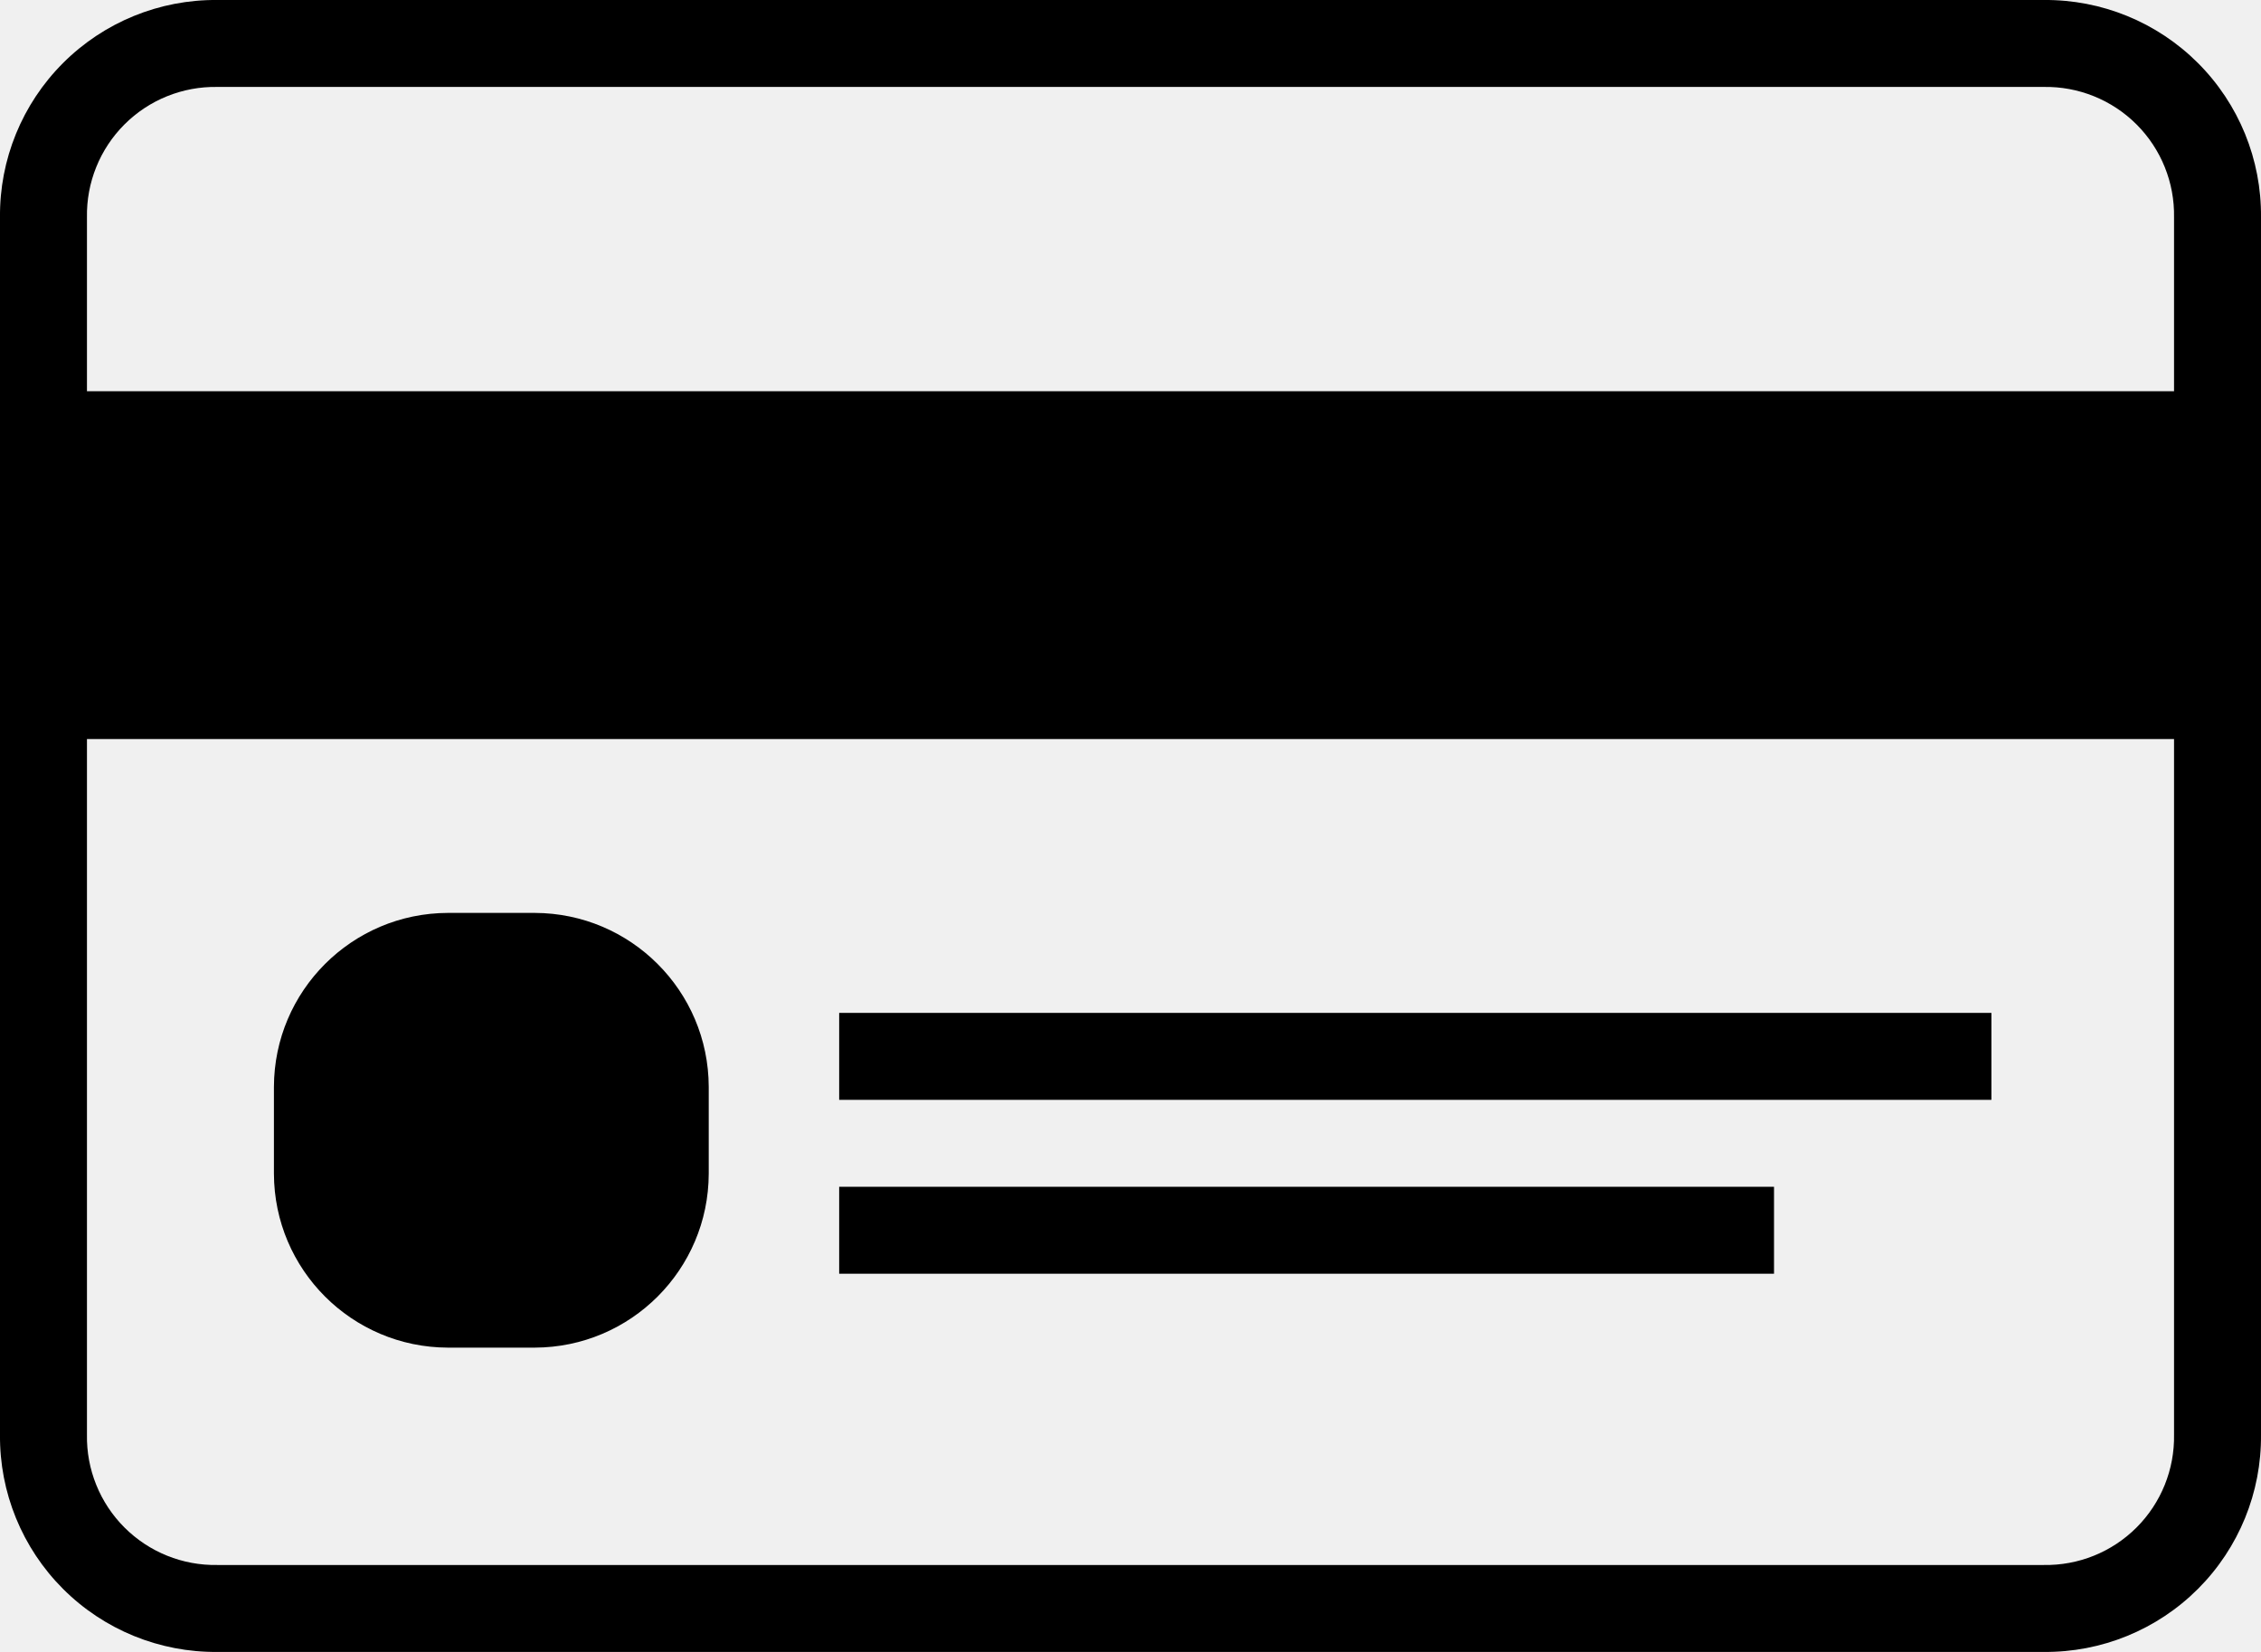
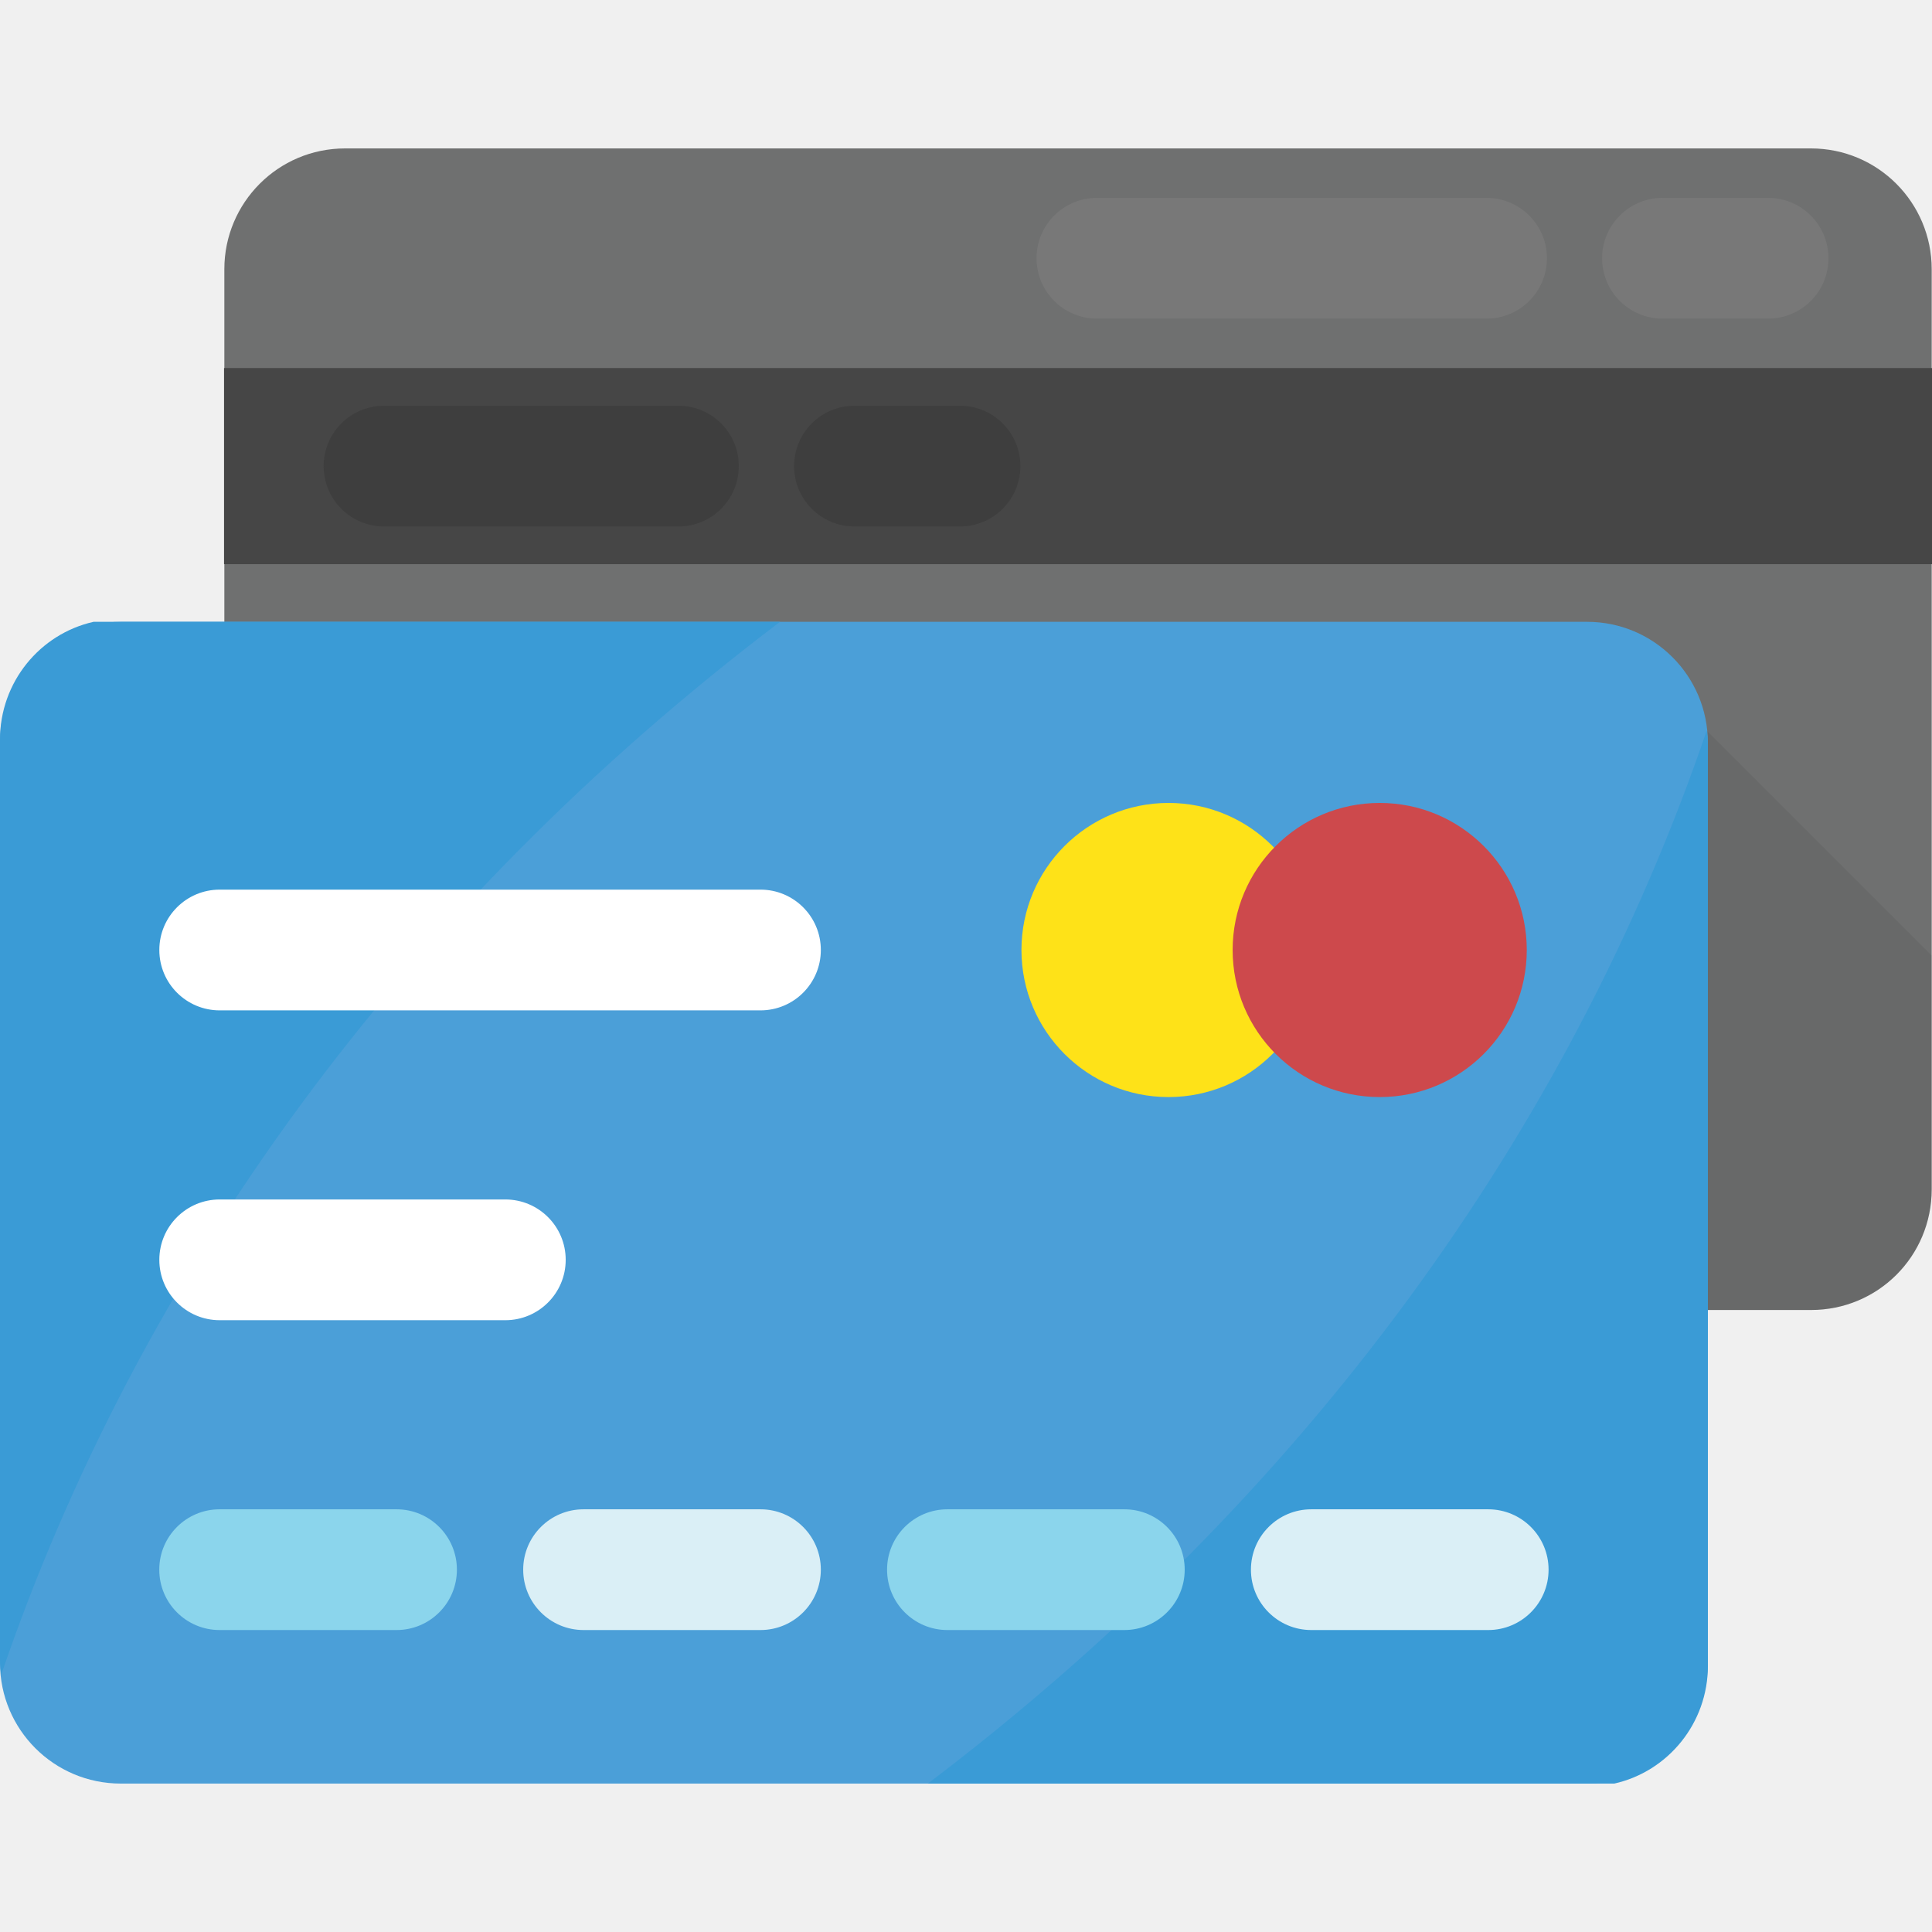
- <svg xmlns="http://www.w3.org/2000/svg" width="52" height="38" viewBox="0 0 52 38">
-   <g id="card" transform="translate(-4 -11)">
-     <g id="Group_12" data-name="Group 12">
-       <g id="Group_11" data-name="Group 11">
-         <path id="Path_8" data-name="Path 8" d="M9,49H51a4.951,4.951,0,0,0,5-5V16a4.951,4.951,0,0,0-5-5H9a4.951,4.951,0,0,0-5,5V44A4.951,4.951,0,0,0,9,49Zm42-2H9a2.946,2.946,0,0,1-3-3V28H54V44A2.946,2.946,0,0,1,51,47ZM9,13H51a2.946,2.946,0,0,1,3,3v4H6V16A2.946,2.946,0,0,1,9,13Z" />
-         <path id="Path_9" data-name="Path 9" d="M16.3,32h-2a4.012,4.012,0,0,0-4,4v2a4.012,4.012,0,0,0,4,4h2a4.012,4.012,0,0,0,4-4V36A4.012,4.012,0,0,0,16.3,32Z" />
-         <rect id="Rectangle_26" data-name="Rectangle 26" width="26.5" height="2" transform="translate(23.3 34.3)" />
-         <rect id="Rectangle_27" data-name="Rectangle 27" width="21.5" height="2" transform="translate(23.3 38.3)" />
-       </g>
-     </g>
+ <svg xmlns="http://www.w3.org/2000/svg" version="1.1" id="Capa_1" x="0px" y="0px" viewBox="0 0 512.016 512.016" style="enable-background:new 0 0 512.016 512.016;" xml:space="preserve">
+   <path style="fill:#6F7070;" d="M511.936,71.336v243.84c0,17.76-14.24,32-32,32H91.456c-17.76,0-32-14.24-32-32V71.336  c0-17.6,14.24-32,32-32h388.48C497.696,39.336,511.936,53.736,511.936,71.336z" />
+   <rect x="59.376" y="97.544" style="fill:#464646;" width="452.64" height="51.968" />
+   <g>
+     <path style="fill:#787878;" d="M393.968,52.44H290.704c-8.832,0-16,7.152-16,16s7.168,16,16,16h103.264c8.832,0,16-7.152,16-16   C409.968,59.608,402.8,52.44,393.968,52.44z" />
+     <path style="fill:#787878;" d="M468.576,52.44h-27.984c-8.832,0-16,7.152-16,16s7.168,16,16,16h27.984c8.832,0,16-7.152,16-16   C484.576,59.608,477.424,52.44,468.576,52.44z" />
  </g>
+   <g>
+     <path style="fill:#3E3E3E;" d="M179.792,107.528h-78.016c-8.832,0-16,7.152-16,16s7.168,16,16,16h78.016c8.832,0,16-7.152,16-16   C195.792,114.68,188.64,107.528,179.792,107.528z" />
+     <path style="fill:#3E3E3E;" d="M254.416,107.528h-27.968c-8.832,0-16,7.152-16,16s7.168,16,16,16h27.968c8.832,0,16-7.152,16-16   C270.416,114.68,263.248,107.528,254.416,107.528z" />
+   </g>
+   <g style="opacity:0.07;">
+     <path style="fill:#010101;" d="M511.936,253.256v61.92c0,17.76-14.24,32-32,32h-38.72l11.04-153.6L511.936,253.256z" />
+   </g>
+   <path style="fill:#4B9FD8;" d="M420.608,472.68H32c-17.68,0-32-14.32-32-32V196.792c0-17.664,14.32-32,32-32h388.608  c17.68,0,32,14.336,32,32v243.872C452.608,458.344,438.288,472.68,420.608,472.68z" />
+   <g>
+     <path style="fill:#3A9BD6;" d="M206.72,164.792c-99.84,75.68-170.08,172.64-206.4,279.04c-0.16-1.28-0.32-2.56-0.32-4v-243.84   c0-15.2,10.56-28,24.8-31.2L206.72,164.792L206.72,164.792z" />
+     <path style="fill:#3A9BD6;" d="M245.904,472.68c99.84-75.68,170.08-172.64,206.4-279.04c0.16,1.28,0.32,2.56,0.32,4v243.84   c0,15.2-10.56,28-24.8,31.2H245.904z" />
+   </g>
+   <circle style="fill:#FEE218;" cx="309.68" cy="251.768" r="38.976" />
+   <circle style="fill:#CD494C;" cx="365.648" cy="251.768" r="38.976" />
+   <g>
+     <path style="fill:#FFFFFF;" d="M133.92,349.88H58.224c-8.832,0-16-7.152-16-16s7.168-16,16-16h75.696c8.832,0,16,7.152,16,16   C149.92,342.712,142.752,349.88,133.92,349.88z" />
+     <path style="fill:#FFFFFF;" d="M201.536,267.768H58.224c-8.832,0-16-7.152-16-16s7.168-16,16-16h143.312c8.832,0,16,7.152,16,16   C217.536,260.616,210.368,267.768,201.536,267.768z" />
+   </g>
+   <path style="fill:#8BD5EC;" d="M105.088,431.992h-46.88c-8.832,0-16-7.152-16-16s7.168-16,16-16h46.88c8.832,0,16,7.152,16,16  C121.088,424.824,113.936,431.992,105.088,431.992z" />
+   <path style="fill:#DAEFF6;" d="M201.536,431.992h-46.88c-8.832,0-16-7.152-16-16s7.168-16,16-16h46.88c8.832,0,16,7.152,16,16  C217.536,424.824,210.368,431.992,201.536,431.992z" />
+   <path style="fill:#8BD5EC;" d="M297.968,431.992h-46.88c-8.832,0-16-7.152-16-16s7.168-16,16-16h46.88c8.832,0,16,7.152,16,16  C313.968,424.824,306.8,431.992,297.968,431.992z" />
+   <path style="fill:#DAEFF6;" d="M394.4,431.992h-46.88c-8.832,0-16-7.152-16-16s7.168-16,16-16h46.88c8.832,0,16,7.152,16,16  C410.4,424.824,403.232,431.992,394.4,431.992z" />
+   <g>
+ </g>
+   <g>
+ </g>
+   <g>
+ </g>
+   <g>
+ </g>
+   <g>
+ </g>
+   <g>
+ </g>
+   <g>
+ </g>
+   <g>
+ </g>
+   <g>
+ </g>
+   <g>
+ </g>
+   <g>
+ </g>
+   <g>
+ </g>
+   <g>
+ </g>
+   <g>
+ </g>
+   <g>
+ </g>
</svg>
